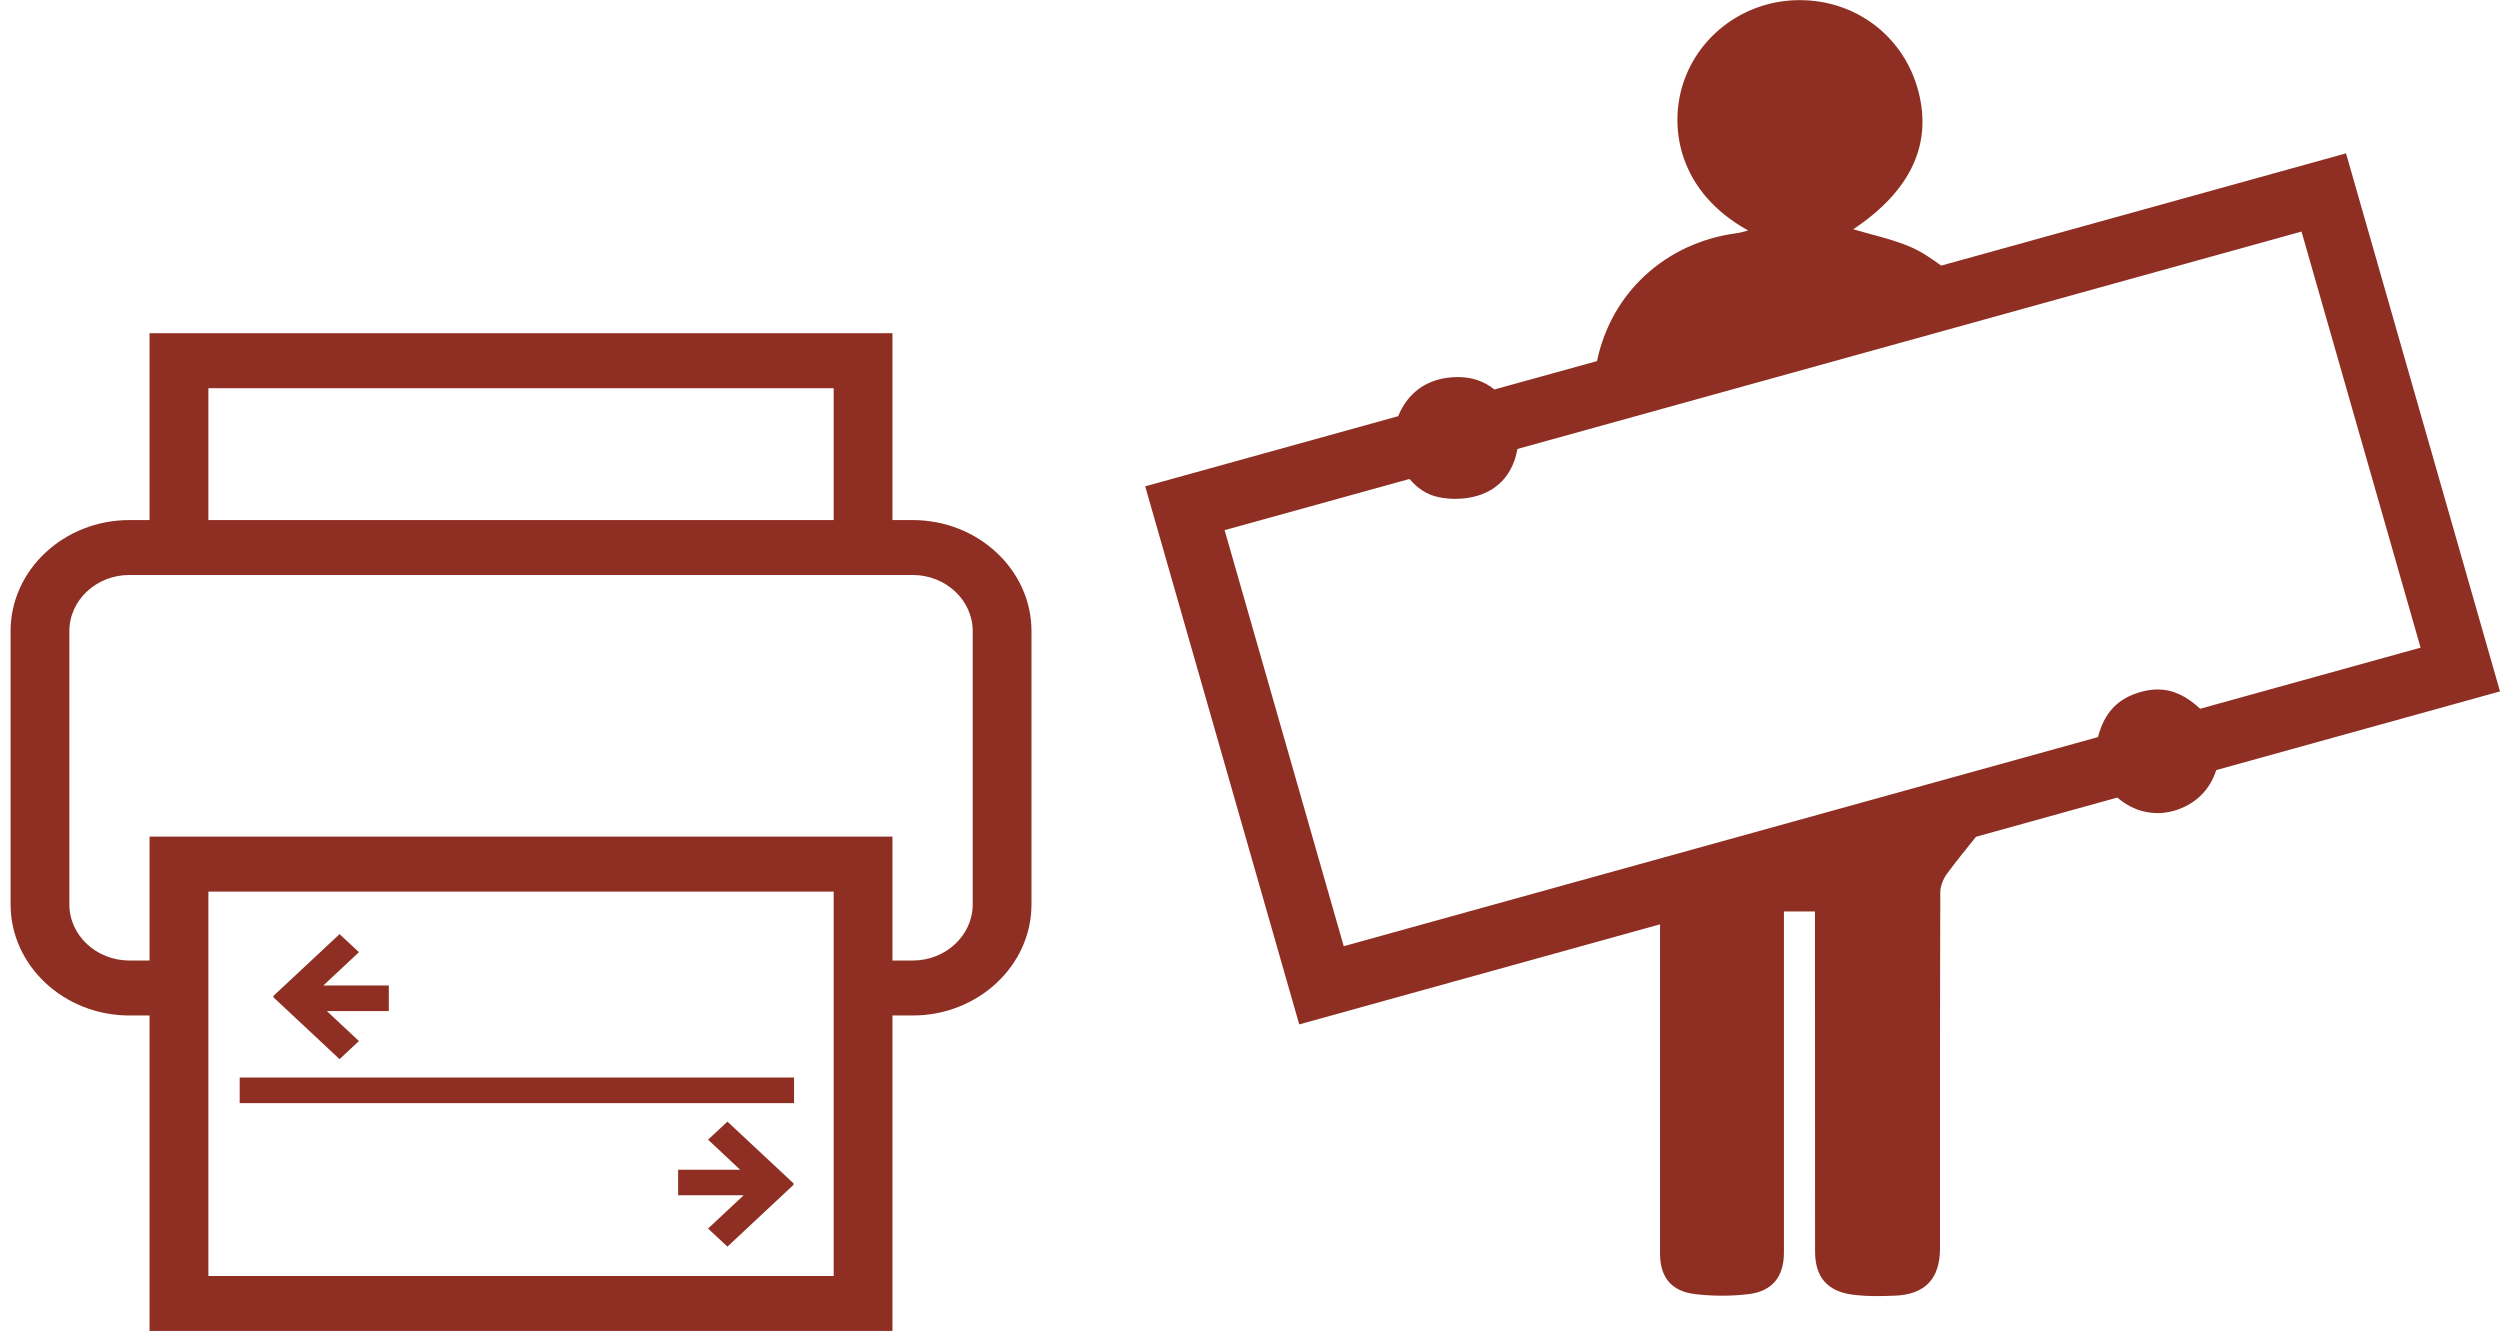
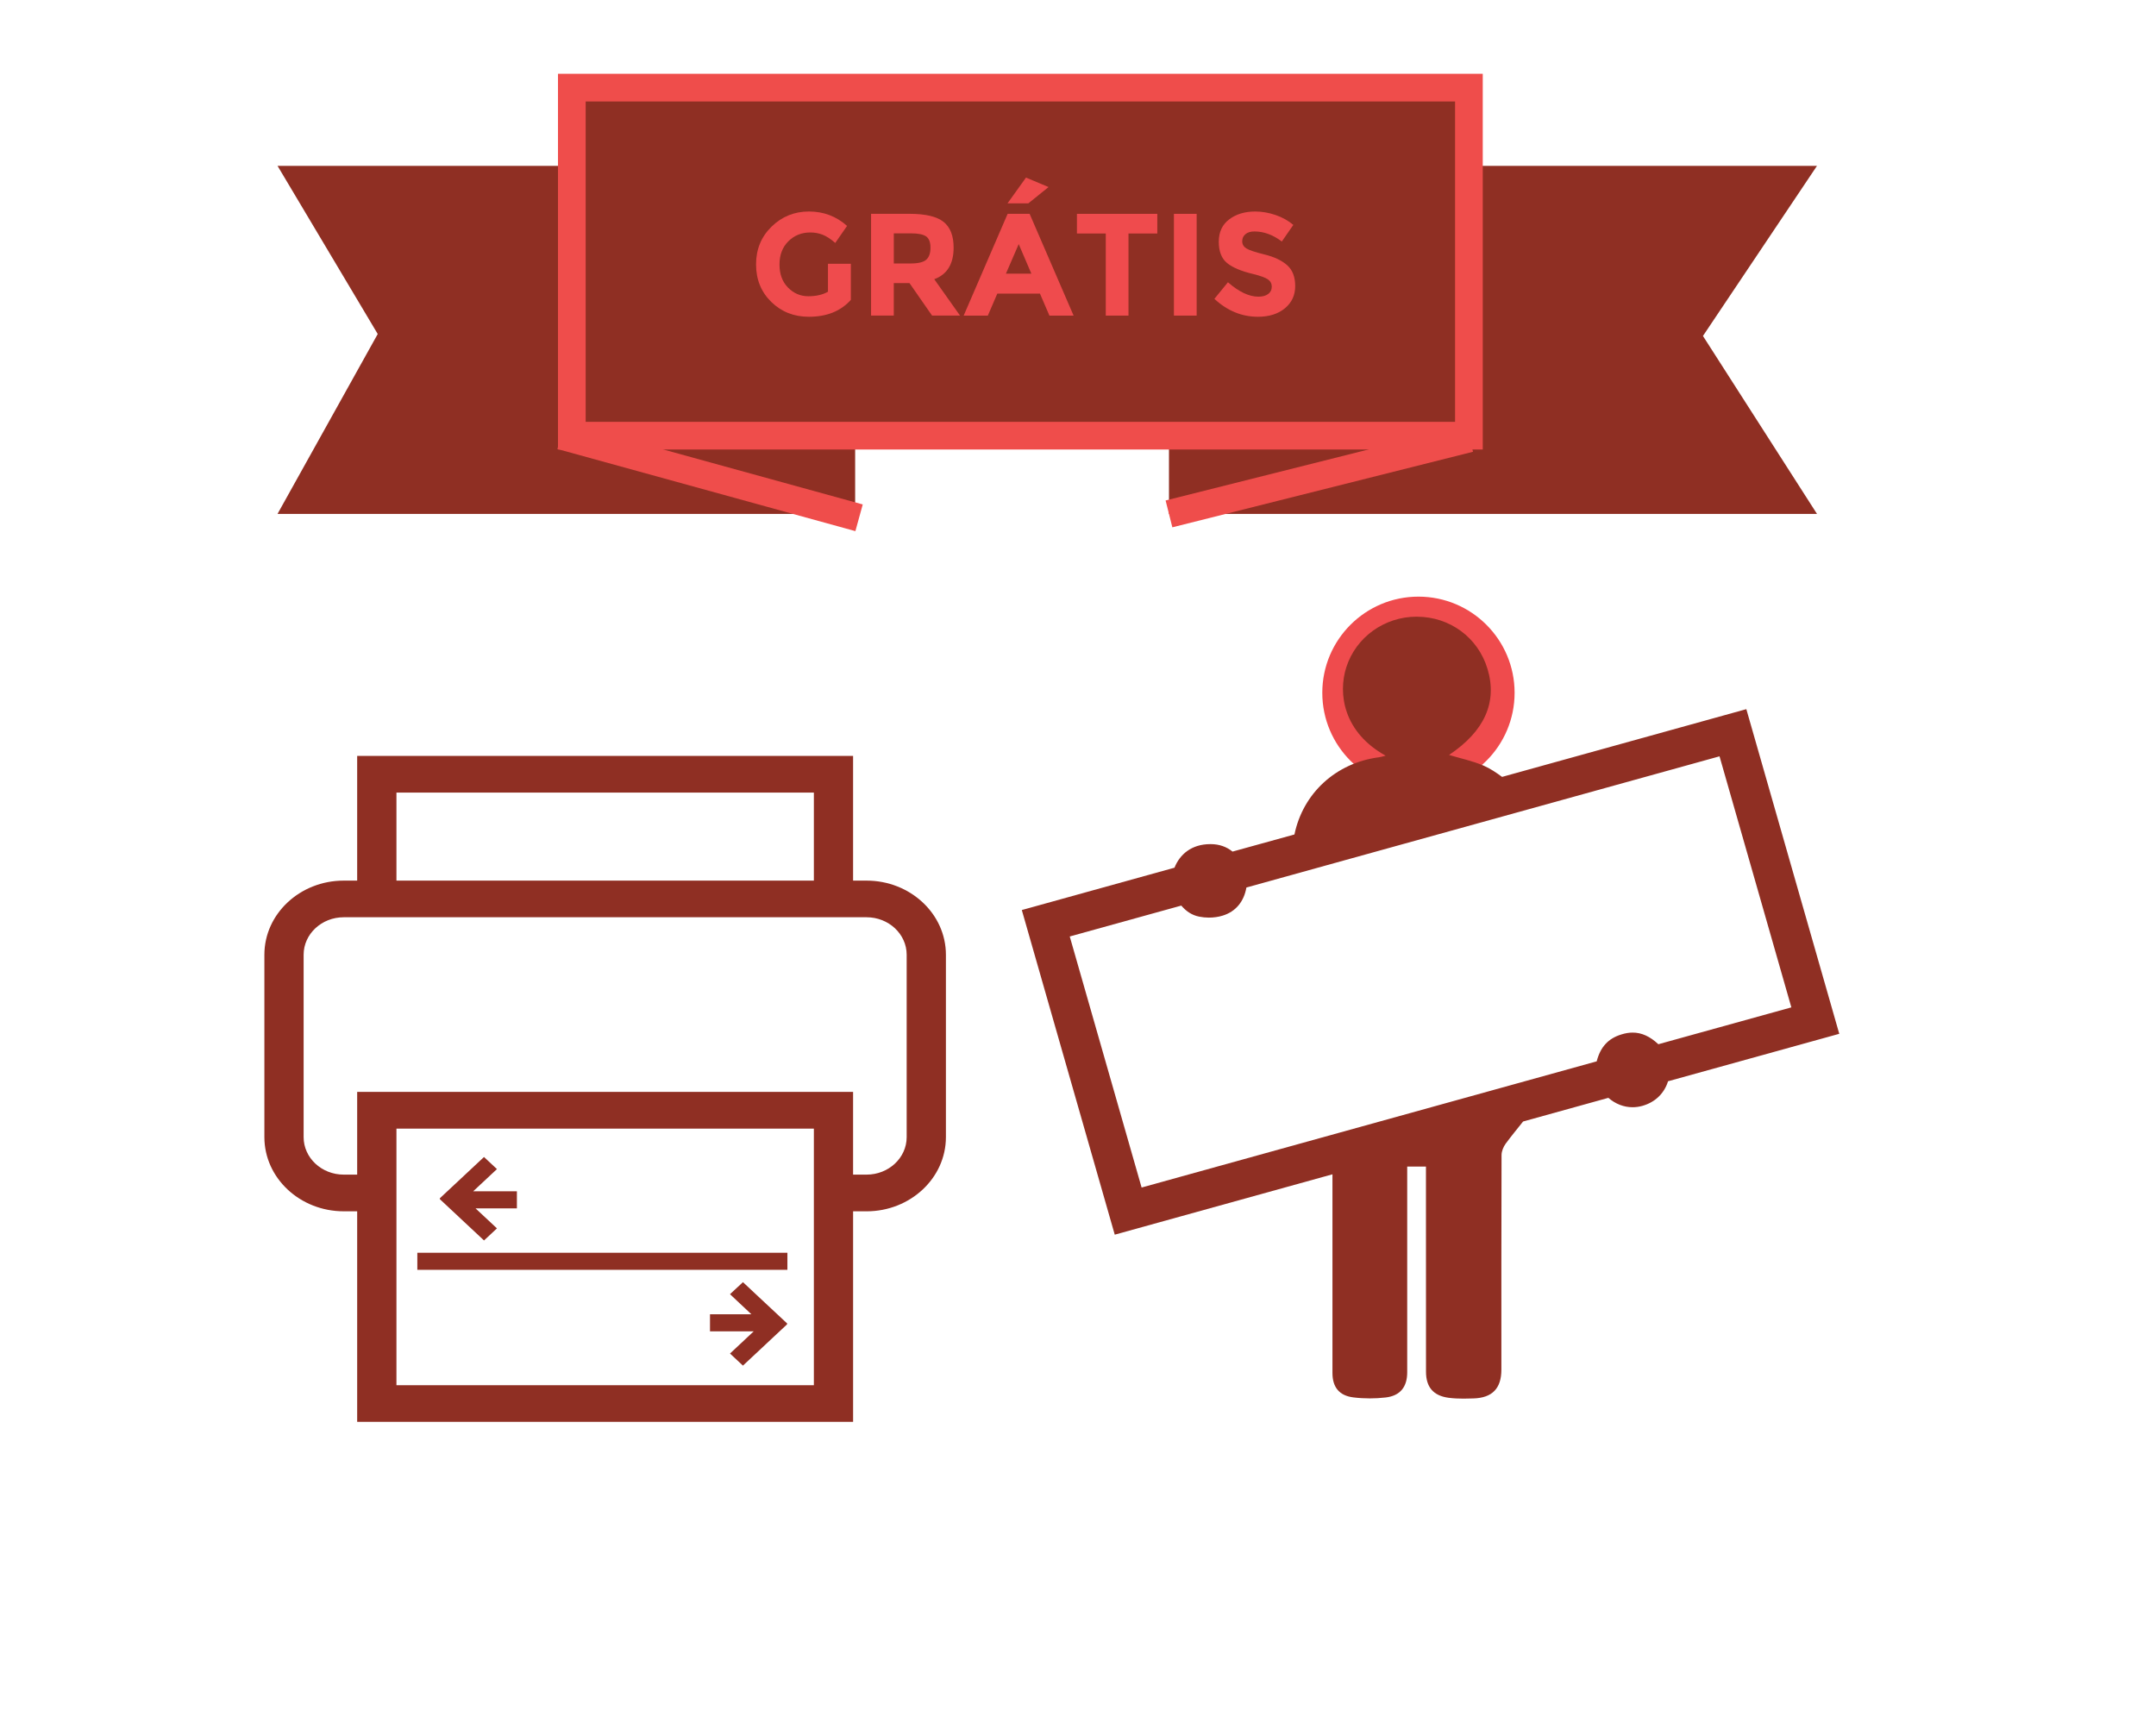
- <svg xmlns="http://www.w3.org/2000/svg" width="151px" height="81px" viewBox="0 0 151 81" version="1.1">
-   <defs />
-   <g id="Page-1" stroke="none" stroke-width="1" fill="none" fill-rule="evenodd">
-     <g id="Landing" transform="translate(-257, -690)" fill="#8F2F23">
+ <svg xmlns="http://www.w3.org/2000/svg" version="1.1" id="Layer_1" x="0px" y="0px" width="155.75px" height="124px" viewBox="0 -43 155.75 124" enable-background="new 0 -43 155.75 124" xml:space="preserve">
+   <polygon fill="#8F2F23" points="131.26,-5.875 84.447,-5.875 84.447,-31.019 131.26,-31.019 123.022,-18.729 " />
+   <polygon fill="#8F2F23" points="61.776,-5.875 20.049,-5.875 27.287,-18.871 20.049,-31.019 61.776,-31.019 " />
+   <path fill="#8F2F23" d="M100.939-15.295c0,2.082-1.688,3.769-3.77,3.769H50.716c-2.082,0-3.769-1.687-3.769-3.769v-16.829  c0-2.082,1.687-3.769,3.769-3.769H97.17c15.417,0,3.77,1.687,3.77,3.769V-15.295z" />
+   <rect x="41.309" y="-36.669" fill="#8F2F23" stroke="#EF4D4B" stroke-width="2" stroke-miterlimit="10" width="64.806" height="25.143" />
+   <g>
+     <path fill="#EF4B4D" d="M59.813-23.944h1.652v2.608c-0.729,0.813-1.739,1.22-3.03,1.22c-1.08,0-1.985-0.358-2.718-1.073   c-0.732-0.716-1.099-1.618-1.099-2.709c0-1.09,0.373-2,1.12-2.729c0.747-0.729,1.648-1.094,2.704-1.094s1.972,0.347,2.75,1.041   l-0.853,1.231c-0.33-0.288-0.632-0.485-0.909-0.594c-0.277-0.109-0.578-0.163-0.9-0.163c-0.624,0-1.149,0.212-1.578,0.636   c-0.427,0.424-0.641,0.983-0.641,1.678s0.204,1.25,0.615,1.667c0.41,0.417,0.899,0.626,1.467,0.626   c0.567,0,1.041-0.109,1.419-0.326V-23.944z" />
+     <path fill="#EF4B4D" d="M68.89-25.112c0,1.178-0.466,1.939-1.399,2.282l1.862,2.629h-2.02l-1.63-2.346h-1.136v2.346h-1.641v-7.352   h2.787c1.143,0,1.958,0.192,2.446,0.578S68.89-25.967,68.89-25.112z M66.913-24.239c0.204-0.182,0.305-0.472,0.305-0.868   c0-0.396-0.105-0.668-0.315-0.815c-0.21-0.147-0.579-0.221-1.104-0.221h-1.23v2.177h1.199   C66.327-23.965,66.709-24.057,66.913-24.239z" />
+     <path fill="#EF4B4D" d="M75.811-20.2l-0.684-1.588h-3.082L71.362-20.2h-1.746l3.176-7.352h1.588l3.177,7.352H75.811z    M73.592-25.365l-0.925,2.136h1.84L73.592-25.365z M74.287-28.309h-1.504l1.335-1.862l1.63,0.684L74.287-28.309z" />
+     <path fill="#EF4B4D" d="M81.522-26.132v5.932h-1.641v-5.932h-2.083v-1.42h5.807v1.42H81.522z" />
+     <path fill="#EF4B4D" d="M84.805-27.552h1.641v7.352h-1.641V-27.552z" />
+     <path fill="#EF4B4D" d="M89.974-26.085c-0.157,0.13-0.236,0.302-0.236,0.516s0.096,0.384,0.289,0.51   c0.192,0.126,0.638,0.275,1.336,0.447c0.697,0.172,1.239,0.43,1.624,0.773c0.386,0.344,0.579,0.845,0.579,1.504   s-0.247,1.194-0.742,1.604c-0.493,0.41-1.145,0.615-1.95,0.615c-1.164,0-2.213-0.432-3.146-1.294l0.979-1.199   c0.792,0.694,1.525,1.041,2.198,1.041c0.302,0,0.538-0.065,0.709-0.194c0.173-0.13,0.259-0.305,0.259-0.526   c0-0.221-0.091-0.396-0.274-0.526c-0.182-0.129-0.543-0.261-1.082-0.394c-0.856-0.203-1.481-0.468-1.877-0.794   c-0.396-0.326-0.595-0.837-0.595-1.535s0.251-1.236,0.752-1.615c0.501-0.379,1.127-0.568,1.878-0.568   c0.489,0,0.98,0.084,1.471,0.252c0.492,0.168,0.92,0.407,1.284,0.715l-0.831,1.2c-0.638-0.484-1.297-0.726-1.978-0.726   C90.348-26.279,90.131-26.215,89.974-26.085z" />
+   </g>
+   <circle fill="#EF4B4D" cx="102.469" cy="7.048" r="6.946" />
+   <g id="Page-1">
+     <g id="Landing" transform="translate(-257, -690)">
      <g id="FAIXA-Como-funciona" transform="translate(-3, 560)">
        <g id="Desenho-01" transform="translate(260, 130)">
-           <path d="M87.903,30.131 C88.371,30.131 88.847,30.066 89.274,29.933 C90.601,29.527 91.408,28.509 91.653,27.118 L139.012,13.987 L146.203,39.118 L132.89,42.809 C132.054,42.027 131.223,41.643 130.315,41.643 C129.957,41.643 129.587,41.706 129.197,41.824 C127.875,42.225 127.09,43.077 126.717,44.52 L81.161,57.15 L73.967,32.021 L85.134,28.929 C85.597,29.474 86.171,29.89 86.932,30.037 C87.241,30.097 87.569,30.131 87.903,30.131 M108.696,0.008 C105.471,0.008 102.623,2.055 101.654,5.062 C100.796,7.732 101.385,11.592 105.588,13.921 C105.328,13.987 105.127,14.054 104.921,14.081 C100.59,14.648 97.313,17.692 96.46,21.81 L90.262,23.524 C89.664,23.039 88.93,22.781 88.099,22.776 L88.045,22.776 C86.149,22.776 84.979,23.811 84.452,25.137 L69.17,29.375 L78.473,61.874 L100.266,55.829 C100.266,62.458 100.264,69.089 100.266,75.718 C100.266,77.132 100.941,77.994 102.378,78.163 C102.915,78.228 103.459,78.26 104.004,78.26 C104.539,78.26 105.073,78.231 105.596,78.168 C107.052,77.999 107.749,77.108 107.749,75.655 L107.749,56.052 L107.749,55.052 L109.625,55.052 L109.625,56.056 C109.625,62.567 109.625,69.079 109.63,75.59 C109.63,77.118 110.354,77.994 111.891,78.197 C112.384,78.262 112.885,78.284 113.387,78.284 C113.716,78.284 114.047,78.274 114.371,78.262 C116.267,78.211 117.177,77.253 117.177,75.387 C117.177,68.22 117.169,61.058 117.194,53.893 C117.196,53.514 117.375,53.078 117.606,52.761 C118.165,52.006 118.761,51.277 119.35,50.541 L127.885,48.173 C128.591,48.783 129.427,49.112 130.308,49.112 C130.624,49.112 130.95,49.07 131.279,48.979 C132.559,48.621 133.479,47.736 133.859,46.514 L151,41.761 L141.7,9.263 L117.248,16.043 C116.662,15.614 116.058,15.203 115.401,14.916 C114.305,14.445 113.11,14.199 111.938,13.847 C115.494,11.474 116.801,8.56 115.784,5.21 C114.837,2.098 112.031,0.022 108.74,0.008 L108.696,0.008" id="Imported-Layers" />
-           <path d="M55.123,31.412 L53.904,31.412 L53.904,20.126 L9.033,20.126 L9.033,31.412 L7.818,31.412 C3.86,31.412 0.639,34.422 0.639,38.12 L0.639,54.625 C0.639,58.323 3.86,61.336 7.818,61.336 L9.033,61.336 L9.033,80.387 L53.904,80.387 L53.904,61.336 L55.123,61.336 C59.081,61.336 62.302,58.323 62.302,54.625 L62.302,38.12 C62.302,34.422 59.081,31.412 55.123,31.412 L55.123,31.412 Z M12.586,23.446 L50.354,23.446 L50.354,31.412 L12.586,31.412 L12.586,23.446 Z M12.586,53.852 L50.354,53.852 L50.354,77.07 L12.586,77.07 L12.586,53.852 Z M58.752,54.625 C58.752,56.495 57.125,58.016 55.123,58.016 L53.904,58.016 L53.904,50.532 L9.033,50.532 L9.033,58.016 L7.818,58.016 C5.816,58.016 4.189,56.495 4.189,54.625 L4.189,38.12 C4.189,36.25 5.816,34.729 7.818,34.729 L55.123,34.729 C57.125,34.729 58.752,36.25 58.752,38.12 L58.752,54.625 Z M14.477,65.082 L47.961,65.082 L47.961,66.629 L14.477,66.629 L14.477,65.082 Z M20.51,63.973 L21.68,62.879 L19.741,61.067 L23.485,61.067 L23.485,59.524 L19.53,59.524 L21.68,57.511 L20.51,56.421 L16.503,60.164 L16.534,60.197 L16.503,60.226 L20.51,63.973 Z M43.937,67.745 L42.767,68.836 L44.703,70.651 L40.959,70.651 L40.959,72.194 L44.917,72.194 L42.767,74.204 L43.937,75.297 L47.944,71.55 L47.91,71.521 L47.944,71.489 L43.937,67.745 Z" id="Fill-1" />
+           <path id="Imported-Layers" fill="#8F2F23" d="M87.334,23.29c0.338,0,0.683-0.047,0.99-0.143      c0.958-0.293,1.541-1.028,1.717-2.032l34.178-9.477l5.189,18.136l-9.607,2.663c-0.604-0.563-1.203-0.841-1.858-0.841      c-0.258,0-0.526,0.045-0.807,0.132c-0.954,0.289-1.521,0.903-1.79,1.945L82.47,42.789l-5.191-18.136l8.058-2.232      c0.335,0.394,0.751,0.694,1.298,0.8C86.856,23.265,87.094,23.29,87.334,23.29 M102.34,1.55c-2.327,0-4.382,1.477-5.081,3.648      c-0.62,1.927-0.195,4.712,2.839,6.393c-0.188,0.047-0.332,0.096-0.481,0.115c-3.125,0.409-5.49,2.606-6.106,5.578l-4.473,1.236      c-0.432-0.35-0.961-0.536-1.56-0.539h-0.041c-1.367,0-2.211,0.747-2.592,1.703l-11.029,3.059l6.714,23.452l15.727-4.361      c0,4.783-0.001,9.569,0,14.354c0,1.021,0.487,1.642,1.524,1.764c0.389,0.048,0.78,0.07,1.174,0.07      c0.386,0,0.771-0.021,1.148-0.066c1.052-0.122,1.554-0.766,1.554-1.814V41.995v-0.721h1.354v0.725c0,4.698,0,9.398,0.004,14.097      c0,1.102,0.521,1.734,1.632,1.882c0.356,0.047,0.716,0.062,1.078,0.062c0.238,0,0.478-0.007,0.711-0.015      c1.368-0.037,2.024-0.729,2.024-2.074c0-5.172-0.006-10.342,0.012-15.513c0.003-0.272,0.132-0.588,0.298-0.817      c0.404-0.545,0.835-1.07,1.259-1.602l6.159-1.709c0.511,0.44,1.113,0.678,1.748,0.678c0.229,0,0.465-0.03,0.701-0.096      c0.925-0.258,1.588-0.896,1.862-1.779l12.37-3.429l-6.713-23.454l-17.645,4.894c-0.423-0.31-0.859-0.606-1.334-0.813      c-0.791-0.34-1.651-0.518-2.499-0.772c2.567-1.712,3.511-3.815,2.775-6.233c-0.683-2.245-2.708-3.744-5.082-3.754H102.34" />
+           <path id="Fill-1" fill="#8F2F23" d="M62.601,20.617h-0.974v-9.011H25.802v9.011h-0.971c-3.16,0-5.732,2.402-5.732,5.355v13.177      c0,2.954,2.572,5.358,5.732,5.358h0.971v15.211h35.826V44.508h0.974c3.16,0,5.731-2.404,5.731-5.358V25.972      C68.333,23.019,65.761,20.617,62.601,20.617L62.601,20.617z M28.639,14.256h30.155v6.36H28.639V14.256z M28.639,38.533h30.155      V57.07H28.639V38.533z M65.498,39.149c0,1.494-1.299,2.708-2.897,2.708h-0.974v-5.976H25.802v5.976h-0.971      c-1.598,0-2.897-1.214-2.897-2.708V25.972c0-1.493,1.299-2.708,2.897-2.708h37.77c1.598,0,2.897,1.215,2.897,2.708V39.149z       M30.148,47.5h26.734v1.234H30.148V47.5z M34.965,46.613l0.935-0.873l-1.548-1.447h2.989v-1.232h-3.158l1.717-1.604      l-0.935-0.873l-3.199,2.989l0.025,0.026l-0.025,0.022L34.965,46.613z M53.67,49.626l-0.935,0.87l1.545,1.449h-2.989v1.232h3.16      l-1.716,1.604l0.935,0.873l3.199-2.991l-0.027-0.023l0.027-0.027L53.67,49.626z" />
        </g>
      </g>
    </g>
  </g>
+   <line fill="#8F2F23" stroke="#EF4D4B" stroke-width="2" stroke-miterlimit="10" x1="40.532" y1="-11.526" x2="62.059" y2="-5.594" />
+   <line fill="none" stroke="#EF4D4B" stroke-width="2" stroke-miterlimit="10" x1="84.447" y1="-5.875" x2="106.167" y2="-11.333" />
</svg>
